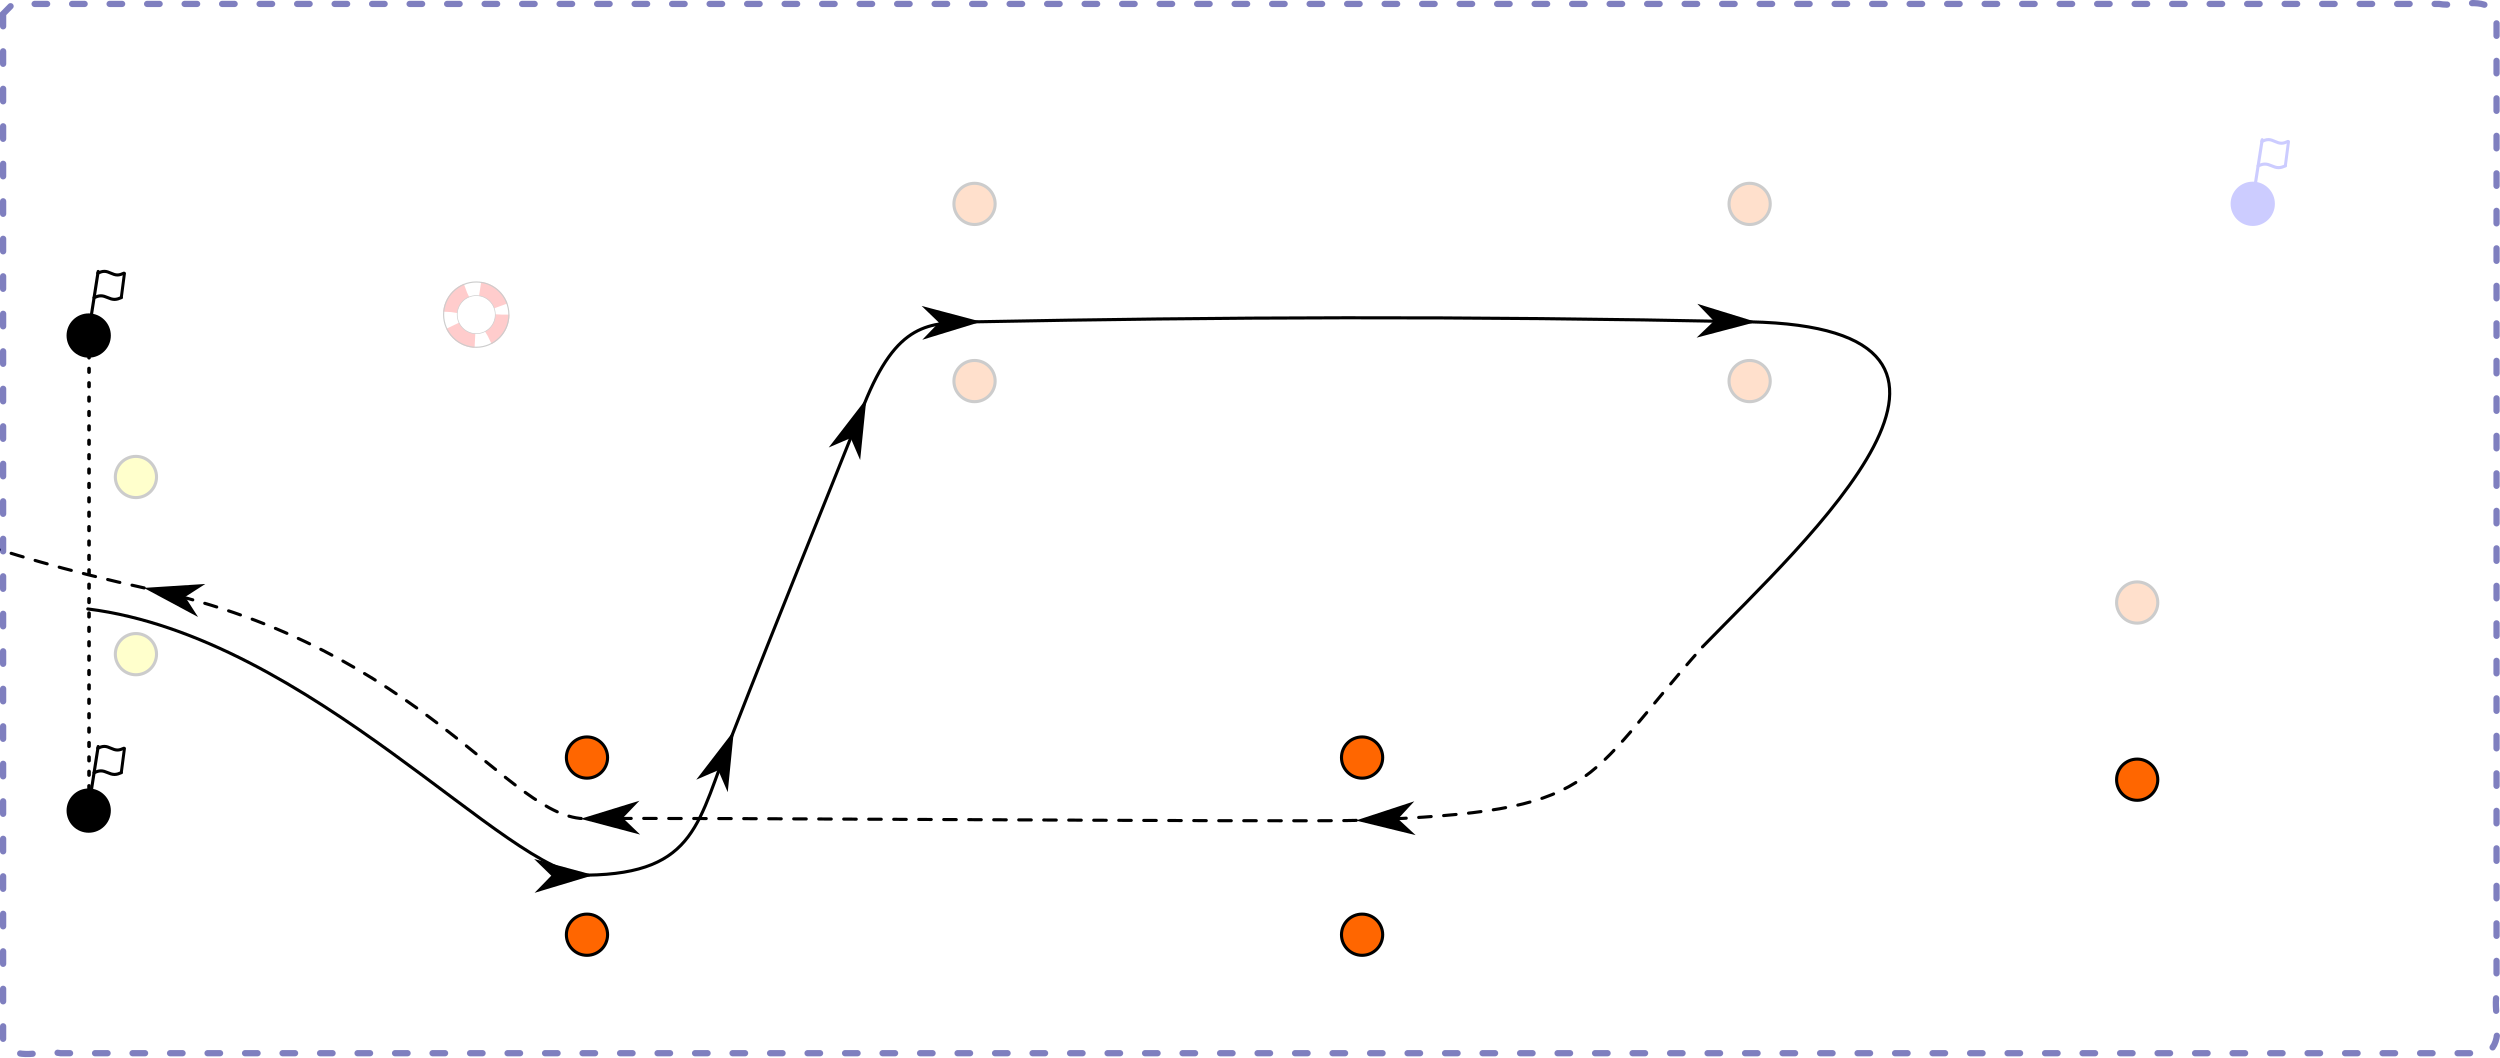
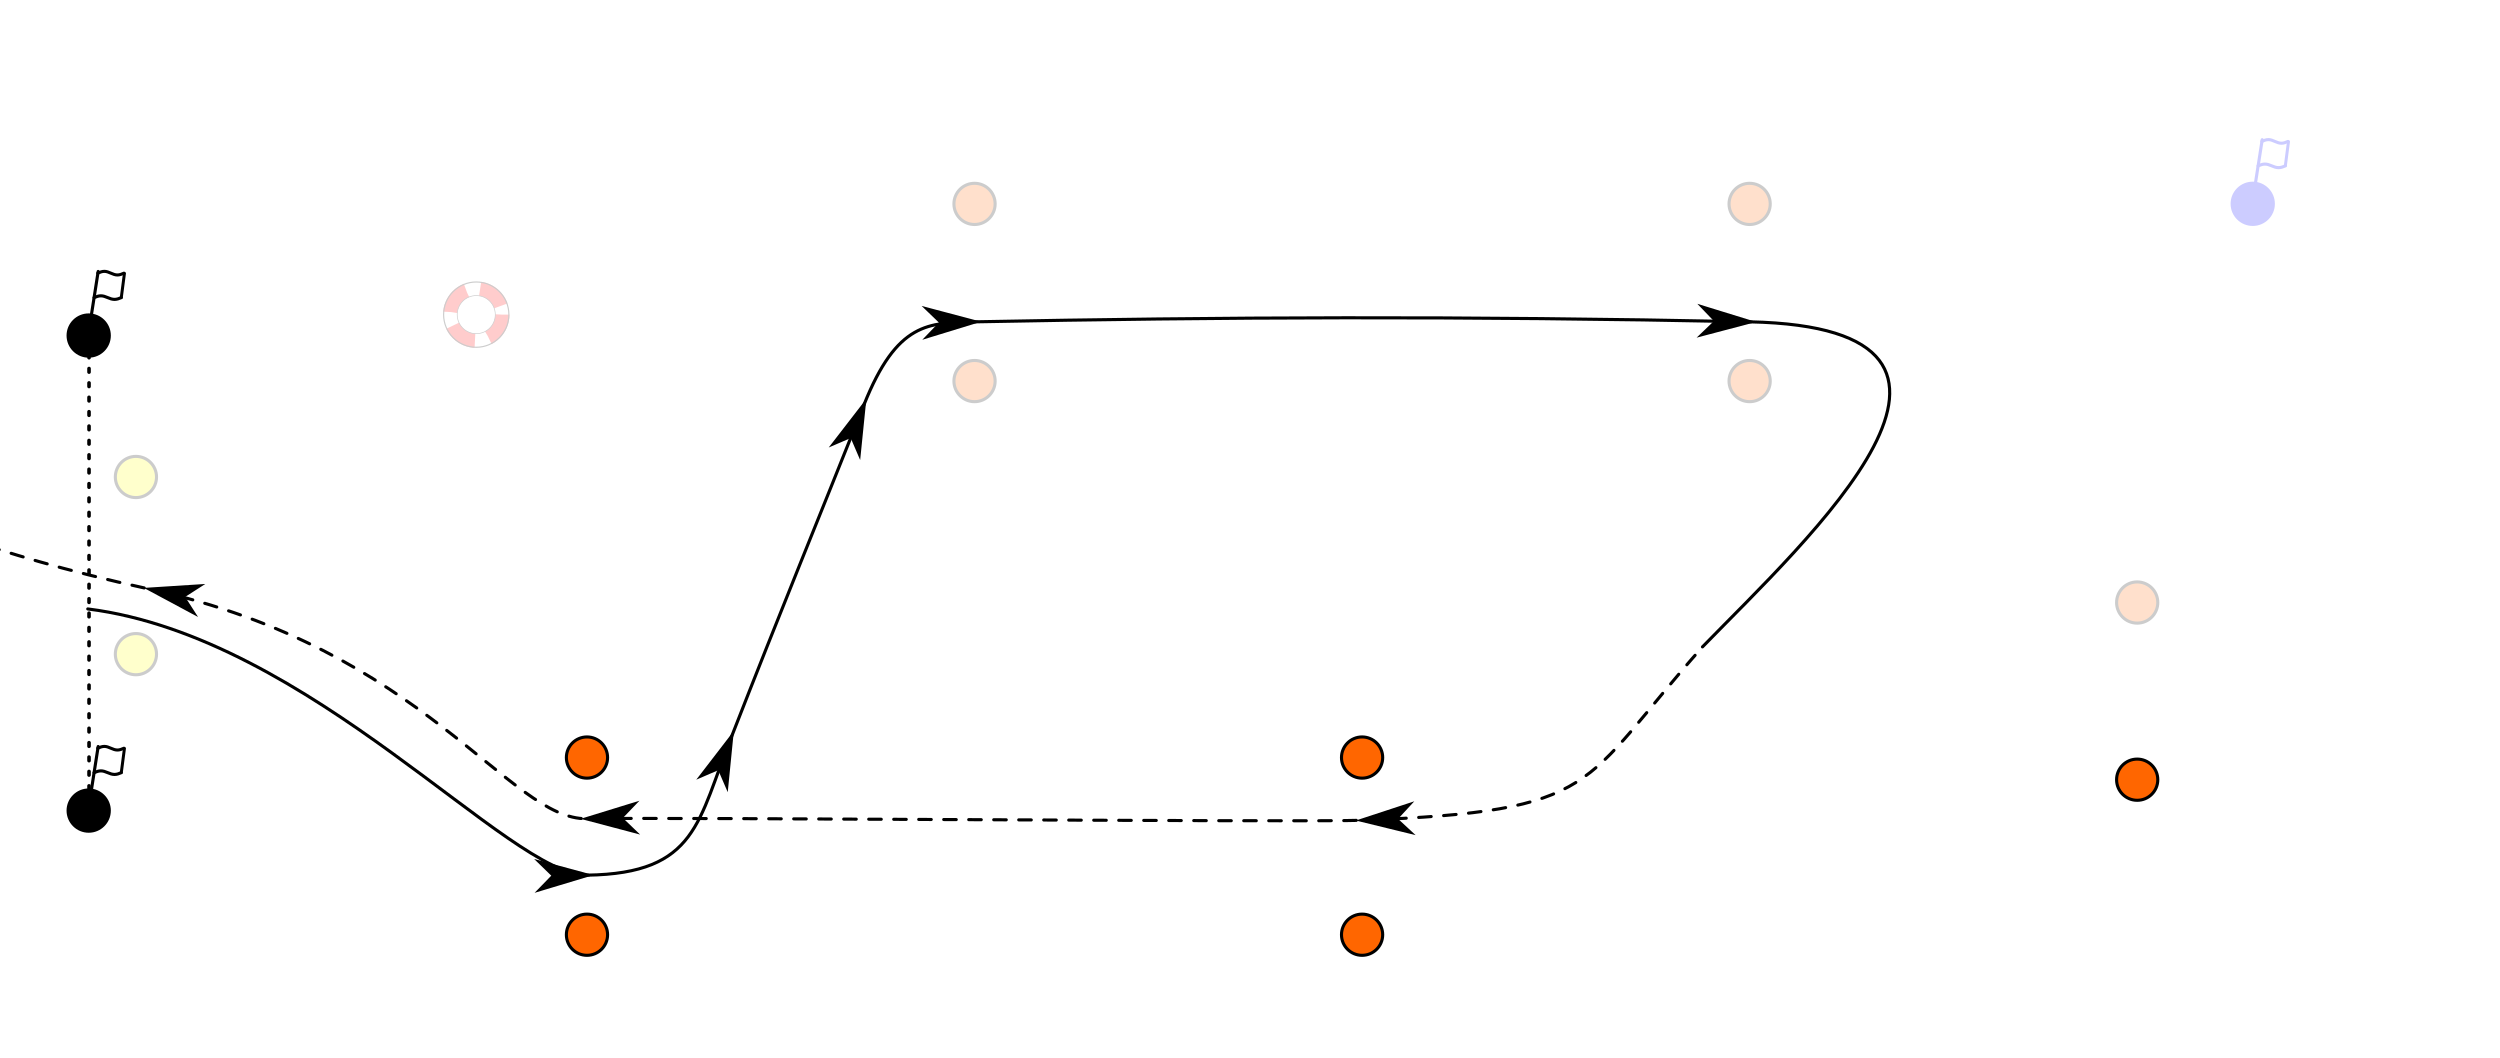
<svg xmlns="http://www.w3.org/2000/svg" version="1.0" id="svg3641" height="360.829" width="853.326" style="enable-background:new" xml:space="preserve">
  <defs id="arrows">
    <marker id="RazorWire" refX="0" refY="0" orient="auto" style="overflow:visible">
      <path id="path5527" style="fill:#34ff00;fill-opacity:1;fill-rule:evenodd;stroke:#34ff00;stroke-width:0.085pt;stroke-opacity:1" d="M 0.019,-0.632 V 0.595 L -6.621,2.568 H 9.113 L 2.979,0.595 V -0.632 L 9.166,-2.472 H -6.594 Z" />
    </marker>
    <marker orient="auto" refY="0" refX="0" id="Scissors" style="overflow:visible">
      <path id="schere" d="M 9.696,-3.847 C 8.661,-5.095 6.794,-5.052 5.4,-4.515 l -8.76,3.283 c -2.548,-1.394 -5.065,-0.995 -5.065,-1.673 0,-0.53 0.487,-0.414 0.414,-1.795 -0.07,-1.326 -1.454,-2.307 -2.763,-2.22 -1.309,-0.008 -2.666,0.995 -2.678,2.379 -0.098,1.393 1.074,2.688 2.461,2.779 1.624,0.242 4.499,-0.742 5.848,1.676 C -6.148,1.766 -7.931,1.771 -9.543,1.679 -10.882,1.602 -12.489,1.985 -13.128,3.301 c -0.617,1.261 -0.012,3.056 1.405,3.442 1.43,0.525 3.393,-0.138 3.733,-1.782 0.262,-1.267 -0.635,-1.862 -0.291,-2.322 0.26,-0.347 1.91,-0.146 4.85,-1.466 L 6.055,4.515 C 7.253,4.85 8.718,4.839 9.78,3.66 L -0.055,-0.057 Z M -9.832,-5.874 c 1.381,0.771 1.268,2.862 -0.167,3.268 -1.298,0.452 -2.956,-0.81 -2.542,-2.216 0.242,-1.154 1.764,-1.579 2.709,-1.052 z m 0.06,8.552 c 1.441,0.532 1.196,2.97 -0.269,3.298 -0.972,0.337 -2.361,-0.148 -2.459,-1.293 -0.189,-1.392 1.446,-2.65 2.728,-2.005 z" style="fill:#34ff00;fill-opacity:1;stroke:#34ff00;stroke-width:1.067;stroke-opacity:1" />
    </marker>
    <marker orient="auto" refY="0" refX="0" id="Legs" style="overflow:visible">
      <g id="g5494" transform="scale(-0.7)" style="fill:#34ff00;fill-opacity:1;stroke:#34ff00;stroke-opacity:1">
        <g id="g5496" transform="matrix(0,-1,-1,0,22.0892,22.73484)" style="fill:#34ff00;fill-opacity:1;stroke:#34ff00;stroke-opacity:1">
          <path id="path5498" d="m 22.636,22.054 c -7.371,5.036 -2.618,7.047 -6.23,14.339" style="fill:#34ff00;fill-opacity:1;fill-rule:evenodd;stroke:#34ff00;stroke-width:1.067pt;stroke-opacity:1" />
          <path id="path5500" d="m 22.825,21.918 c -1.451,8.904 3.772,9.355 4.805,14.747" style="fill:#34ff00;fill-opacity:1;fill-rule:evenodd;stroke:#34ff00;stroke-width:1.067pt;stroke-opacity:1" />
        </g>
        <path id="path5502" d="m -15.029,-7.181 -0.984,4.313 4.227,-1.305 z" style="fill:#34ff00;fill-opacity:1;fill-rule:evenodd;stroke:#34ff00;stroke-width:1.067pt;stroke-opacity:1" />
        <path id="path5504" d="m -16.23,4.861 1.999,3.946 2.418,-3.704 z" style="fill:#34ff00;fill-opacity:1;fill-rule:evenodd;stroke:#34ff00;stroke-width:1.067pt;stroke-opacity:1" />
      </g>
    </marker>
    <linearGradient id="linearGradient5477">
      <stop style="stop-color:#57e307;stop-opacity:1;" offset="0" id="stop5479" />
    </linearGradient>
    <marker style="overflow:visible" id="Arrow1Lend" refX="0" refY="0" orient="auto">
      <path style="fill-rule:evenodd;stroke:#000000;stroke-width:0.853pt;marker-start:none" d="M -10.667,0 -14.933,4.267 0,0 -14.933,-4.267 Z" id="path3104" />
    </marker>
    <marker style="overflow:visible" id="Arrow1Lstart" refX="0" refY="0" orient="auto">
      <path style="fill-rule:evenodd;stroke:#000000;stroke-width:0.853pt;marker-start:none" d="M 10.667,0 14.933,-4.267 0,0 14.933,4.267 Z" id="path3282" />
    </marker>
    <marker style="overflow:visible" id="Arrow1Lstart-7" refX="0" refY="0" orient="auto">
      <path style="fill-rule:evenodd;stroke:#000000;stroke-width:0.853pt;marker-start:none" d="M 10.667,0 14.933,-4.267 0,0 14.933,4.267 Z" id="path3282-4" />
    </marker>
    <marker style="overflow:visible" id="Arrow1Lend-6" refX="0" refY="0" orient="auto">
      <path style="fill-rule:evenodd;stroke:#000000;stroke-width:0.853pt;marker-start:none" d="M -10.667,0 -14.933,4.267 0,0 -14.933,-4.267 Z" id="path3104-0" />
    </marker>
  </defs>
  <g transform="translate(-215.4445,-435.3955)" style="display:inline" id="Parcours">
    <defs id="defs2076" />
    <g id="g1" />
    <g id="layer6" style="display:inline">
      <g transform="translate(18.94796,85.04597)" id="Zeitnahme" style="display:inline">
        <g id="g13156" transform="translate(-177.6378,-94.48819)">
          <path style="fill:#000000;fill-opacity:1;stroke:#000000;stroke-width:1.762" d="m 411.087,559.37 c 0,-3.685 -2.986,-6.678 -6.678,-6.678 -3.683,0 -6.678,2.987 -6.678,6.678 0,3.685 2.987,6.678 6.678,6.678 3.685,0 6.678,-2.987 6.678,-6.678 z" id="Zeit_oben" />
        </g>
        <g id="g13172" transform="translate(-177.6378,67.66194)">
          <path style="fill:#000000;fill-opacity:1;stroke:#000000;stroke-width:1.762" d="m 411.087,559.37 c 0,-3.685 -2.986,-6.678 -6.678,-6.678 -3.683,0 -6.678,2.987 -6.678,6.678 0,3.685 2.987,6.678 6.678,6.678 3.685,0 6.678,-2.987 6.678,-6.678 z" id="Zeit_unten" />
        </g>
        <path style="fill:none;stroke:#000000;stroke-width:1.228;stroke-linecap:round;stroke-linejoin:miter;stroke-miterlimit:4;stroke-dasharray:1.228, 3.684;stroke-dashoffset:0;stroke-opacity:1" d="m 226.886,466.315 c 0,23.379 0,46.759 0,70.138 0,19.991 0,67.885 0,87.271" id="path14169" />
      </g>
      <g transform="translate(113.4362,157.2769)" id="Tor1" style="display:inline;fill:#ff6600">
        <path style="fill:#ff6600;stroke:#000000;stroke-width:1.056" d="m 309.393,536.693 c 0,-3.883 -3.149,-7.032 -7.031,-7.032 -3.881,0 -7.031,3.148 -7.031,7.032 0,3.883 3.15,7.031 7.031,7.031 3.882,0 7.031,-3.147 7.031,-7.031 z" id="Tor1_innen" />
        <path style="fill:#ff6600;stroke:#000000;stroke-width:1.056" d="m 309.393,597.166 c 0,-3.883 -3.149,-7.032 -7.031,-7.032 -3.881,0 -7.031,3.148 -7.031,7.032 0,3.883 3.15,7.031 7.031,7.031 3.882,0 7.031,-3.147 7.031,-7.031 z" id="Tor1_aussen" />
      </g>
      <g transform="translate(226.8221,-31.69941)" id="Tor2" opacity="0.2" style="display:inline;fill:#ff6600">
        <path style="fill:#ff6600;stroke:#000000;stroke-width:1.056" d="m 328.291,536.693 c 0,-3.883 -3.149,-7.032 -7.031,-7.032 -3.881,0 -7.031,3.148 -7.031,7.032 0,3.883 3.15,7.031 7.031,7.031 3.882,0 7.031,-3.147 7.031,-7.031 z" id="Tor2_aussen" />
        <path style="fill:#ff6600;stroke:#000000;stroke-width:1.056" d="m 328.291,597.166 c 0,-3.883 -3.149,-7.032 -7.031,-7.032 -3.881,0 -7.031,3.148 -7.031,7.032 0,3.883 3.15,7.031 7.031,7.031 3.882,0 7.031,-3.147 7.031,-7.031 z" id="Tor2_innen" />
      </g>
      <g transform="translate(340.2078,157.2769)" id="Tor3" style="display:inline;fill:#ff6600">
        <path style="fill:#ff6600;stroke:#000000;stroke-width:1.056" d="m 347.189,536.693 c 0,-3.883 -3.149,-7.032 -7.031,-7.032 -3.881,0 -7.031,3.148 -7.031,7.032 0,3.883 3.15,7.031 7.031,7.031 3.882,0 7.031,-3.147 7.031,-7.031 z" id="Tor3_innen" />
        <path style="fill:#ff6600;stroke:#000000;stroke-width:1.056" d="m 347.189,597.166 c 0,-3.883 -3.149,-7.032 -7.031,-7.032 -3.881,0 -7.031,3.148 -7.031,7.032 0,3.883 3.15,7.031 7.031,7.031 3.882,0 7.031,-3.147 7.031,-7.031 z" id="Tor3_aussen" />
      </g>
      <g transform="translate(453.5935,-31.69941)" id="Tor4" opacity="0.2" style="display:inline;fill:#ff6600">
        <path style="fill:#ff6600;stroke:#000000;stroke-width:1.056" d="m 366.086,536.693 c 0,-3.883 -3.149,-7.032 -7.031,-7.032 -3.881,0 -7.031,3.148 -7.031,7.032 0,3.883 3.15,7.031 7.031,7.031 3.882,0 7.031,-3.147 7.031,-7.031 z" id="Tor4_aussen" />
        <path style="fill:#ff6600;stroke:#000000;stroke-width:1.056" d="m 366.086,597.166 c 0,-3.883 -3.149,-7.032 -7.031,-7.032 -3.881,0 -7.031,3.148 -7.031,7.032 0,3.883 3.15,7.031 7.031,7.031 3.882,0 7.031,-3.147 7.031,-7.031 z" id="Tor4_innen" />
      </g>
      <g transform="translate(566.9793,104.3635)" id="Tor5" style="display:inline;fill:#ff6600">
        <path style="fill:#ff6600;stroke:#000000;stroke-width:1.056" d="m 384.984,536.693 c 0,-3.883 -3.149,-7.032 -7.031,-7.032 -3.881,0 -7.031,3.148 -7.031,7.032 0,3.883 3.15,7.031 7.031,7.031 3.882,0 7.031,-3.147 7.031,-7.031 z" id="Tor5_oben" opacity="0.2" />
        <path style="fill:#ff6600;stroke:#000000;stroke-width:1.056" d="m 384.984,597.166 c 0,-3.883 -3.149,-7.032 -7.031,-7.032 -3.881,0 -7.031,3.148 -7.031,7.032 0,3.883 3.15,7.031 7.031,7.031 3.882,0 7.031,-3.147 7.031,-7.031 z" id="Tor5_unten" />
      </g>
      <g transform="translate(18.94796,138.3793)" id="Schikane" opacity="0.2" style="display:inline">
        <g style="fill:none" id="Ring">
          <ellipse id="path8826" style="fill:none;stroke:#ff0000;stroke-width:4.821;stroke-linecap:butt;stroke-linejoin:round;stroke-miterlimit:4;stroke-dasharray:9.643, 4.821;stroke-dashoffset:0;stroke-opacity:1" cx="359.055" cy="404.409" rx="8.928" ry="8.928" />
          <ellipse style="display:inline;fill:none;stroke:#000000;stroke-width:0.229;stroke-linecap:round;stroke-linejoin:round;stroke-miterlimit:4;stroke-dasharray:none;stroke-dashoffset:0;stroke-opacity:1" id="path3620" cx="359.055" cy="404.409" rx="6.5" ry="6.5" />
          <ellipse style="display:inline;fill:none;stroke:#000000;stroke-width:0.393;stroke-linecap:round;stroke-linejoin:round;stroke-miterlimit:4;stroke-dasharray:none;stroke-dashoffset:0;stroke-opacity:1" id="path2733" cx="359.055" cy="404.409" rx="11.142" ry="11.142" />
        </g>
      </g>
      <g transform="translate(-40.52031,61.51377)" id="StartZiel" opacity="0.2" style="display:inline">
        <path style="fill:#ffff00;stroke:#000000;stroke-width:1.056" d="m 309.393,536.693 c 0,-3.883 -3.149,-7.032 -7.031,-7.032 -3.881,0 -7.031,3.148 -7.031,7.032 0,3.883 3.15,7.031 7.031,7.031 3.882,0 7.031,-3.147 7.031,-7.031 z" id="StartZiel_oben" />
        <path style="fill:#ffff00;stroke:#000000;stroke-width:1.056" d="m 309.393,597.166 c 0,-3.883 -3.149,-7.032 -7.031,-7.032 -3.881,0 -7.031,3.148 -7.031,7.032 0,3.883 3.15,7.031 7.031,7.031 3.882,0 7.031,-3.147 7.031,-7.031 z" id="StartZiel_unten" />
      </g>
    </g>
  </g>
  <g transform="translate(-215.4445,-435.3955)" style="display:inline" id="ParcoursLabel">
    <defs id="defs2832" />
    <g id="g3113" style="display:inline">
      <text xml:space="preserve" style="font-style:normal;font-weight:normal;font-size:12.8px;line-height:0%;font-family:'Arial Black';display:inline;fill:#000000;fill-opacity:1;stroke:none;stroke-width:1.067" x="373.691" y="547.37" id="Nummer_Schikane" opacity="0">
        <tspan id="tspan3032" x="373.691" y="547.37" style="font-size:12.8px;line-height:1.25;stroke-width:1.067">6</tspan>
      </text>
      <text xml:space="preserve" style="font-style:normal;font-weight:normal;font-size:12.8px;line-height:0%;font-family:'Arial Black';display:inline;fill:#000000;fill-opacity:1;stroke:none;stroke-width:1.067" x="412.13" y="759.102" id="Nummer_Tor1" opacity="0">
        <tspan id="tspan3036" x="412.13" y="759.102" style="font-size:12.8px;line-height:1.25;stroke-width:1.067">1</tspan>
      </text>
      <text xml:space="preserve" style="font-style:normal;font-weight:normal;font-size:12.8px;line-height:0%;font-family:'Arial Black';display:inline;fill:#000000;fill-opacity:1;stroke:none;stroke-width:1.067" x="808.383" y="570.125" id="Nummer_Tor4" opacity="0">
        <tspan id="tspan3040" x="808.383" y="570.125" style="font-size:12.8px;line-height:1.25;stroke-width:1.067">4</tspan>
      </text>
      <text xml:space="preserve" style="font-style:normal;font-weight:normal;font-size:12.8px;line-height:0%;font-family:'Arial Black';display:inline;fill:#000000;fill-opacity:1;stroke:none;stroke-width:1.067" x="940.704" y="706.032" id="Nummer_Tor5" opacity="0">
        <tspan id="tspan3044" x="940.704" y="706.032" style="font-size:12.8px;line-height:1.25;stroke-width:1.067">5</tspan>
      </text>
      <text xml:space="preserve" style="font-style:normal;font-weight:normal;font-size:12.8px;line-height:0%;font-family:'Arial Black';display:inline;fill:#000000;fill-opacity:1;stroke:none;stroke-width:1.067" x="676.131" y="759.024" id="Nummer_Tor3" opacity="0">
        <tspan id="tspan3048" x="676.131" y="759.024" style="font-size:12.8px;line-height:1.25;stroke-width:1.067">3</tspan>
      </text>
      <g transform="translate(579.9631,-35.51099)" id="Speedboje_oben" opacity="0.2" style="display:inline">
        <path id="path3052" d="m 411.087,540.472 c 0,-3.685 -2.986,-6.678 -6.678,-6.678 -3.683,0 -6.678,2.987 -6.678,6.678 0,3.685 2.987,6.678 6.678,6.678 3.685,0 6.678,-2.987 6.678,-6.678 z" style="fill:#0000ff;fill-opacity:1;stroke:#0000ff;stroke-width:1.762" />
        <g style="stroke:#0000ff" id="g3062">
          <path id="path3054" d="m 407.511,519.18 c 0.372,-0.161 0.745,-0.325 1.117,-0.438 0.372,-0.114 0.744,-0.181 1.117,-0.181 0.372,0 0.744,0.063 1.117,0.181 0.372,0.113 0.744,0.273 1.116,0.438 0.369,0.16 0.745,0.321 1.117,0.434 0.369,0.114 0.745,0.181 1.117,0.181 0.368,0 0.745,-0.064 1.117,-0.181 0.368,-0.113 0.744,-0.274 1.117,-0.434" style="fill:none;stroke:#0000ff;stroke-width:1.052;stroke-linecap:round;stroke-linejoin:round" />
          <path id="path3056" d="m 407.643,518.601 -2.7,17.3 v 0.258 0" style="fill:none;stroke:#0000ff;stroke-width:1.067;stroke-linecap:round;stroke-linejoin:round" />
          <path id="path3058" d="m 406.246,527.522 c 0.384,-0.158 0.775,-0.317 1.163,-0.429 0.383,-0.113 0.775,-0.179 1.163,-0.179 0.383,0 0.774,0.062 1.163,0.179 0.387,0.112 0.774,0.271 1.163,0.429 0.387,0.159 0.774,0.317 1.162,0.433 0.388,0.109 0.775,0.175 1.163,0.175 0.388,0 0.775,-0.062 1.163,-0.175 0.387,-0.112 0.775,-0.271 1.163,-0.433" style="fill:none;stroke:#0000ff;stroke-width:1.067;stroke-linecap:round;stroke-linejoin:round" />
          <path id="path3060" d="m 416.604,519.31 -1.039,7.969 v 0.12 0" style="fill:none;stroke:#0000ff;stroke-width:1.024;stroke-linecap:round" />
        </g>
        <text xml:space="preserve" style="font-style:normal;font-weight:normal;font-size:12.8px;line-height:0%;font-family:'Arial Black';fill:#000000;fill-opacity:1;stroke:none;stroke-width:1.067" x="408.873" y="526.543" id="Nummer_Speedboje_oben" opacity="0">
          <tspan id="tspan3064" x="408.873" y="526.543" style="font-size:8.242px;line-height:1.25;stroke-width:1.067">7</tspan>
        </text>
      </g>
      <text xml:space="preserve" style="font-style:normal;font-weight:normal;font-size:12.8px;line-height:0%;font-family:'Arial Black';display:inline;fill:#000000;fill-opacity:1;stroke:none;stroke-width:1.067" x="543.926" y="570.125" id="Nummer_Tor2" opacity="0">
        <tspan id="tspan3088" x="543.926" y="570.125" style="font-size:12.8px;line-height:1.25;stroke-width:1.067">2</tspan>
      </text>
      <g id="Zeit_oben_Flagge">
        <path id="path3092" d="m 248.821,528.636 c 0.372,-0.161 0.745,-0.325 1.117,-0.438 0.372,-0.114 0.744,-0.181 1.117,-0.181 0.372,0 0.744,0.063 1.117,0.181 0.372,0.113 0.744,0.273 1.116,0.438 0.369,0.16 0.745,0.321 1.117,0.434 0.369,0.114 0.745,0.181 1.117,0.181 0.368,0 0.745,-0.064 1.117,-0.181 0.368,-0.113 0.744,-0.274 1.117,-0.434" style="display:inline;fill:none;stroke:#000000;stroke-width:1.052;stroke-linecap:round;stroke-linejoin:round" />
        <path id="path3094" d="m 248.953,528.057 -2.7,17.3 v 0.258 0" style="display:inline;fill:none;stroke:#000000;stroke-width:1.067;stroke-linecap:round;stroke-linejoin:round" />
        <path id="path3096" d="m 247.556,536.977 c 0.384,-0.158 0.775,-0.317 1.163,-0.429 0.383,-0.113 0.775,-0.179 1.163,-0.179 0.383,0 0.774,0.062 1.163,0.179 0.387,0.112 0.774,0.271 1.163,0.429 0.387,0.159 0.774,0.317 1.162,0.433 0.388,0.109 0.775,0.175 1.163,0.175 0.388,0 0.775,-0.062 1.163,-0.175 0.387,-0.112 0.775,-0.271 1.163,-0.433" style="display:inline;fill:none;stroke:#000000;stroke-width:1.067;stroke-linecap:round;stroke-linejoin:round" />
        <path id="path3098" d="m 257.914,528.766 -1.039,7.969 v 0.12 0" style="display:inline;fill:none;stroke:#000000;stroke-width:1.024;stroke-linecap:round" />
      </g>
      <g id="Zeit_unten_Flagge">
        <path id="path3102" d="m 248.821,690.786 c 0.372,-0.161 0.745,-0.325 1.117,-0.438 0.372,-0.114 0.744,-0.181 1.117,-0.181 0.372,0 0.744,0.063 1.117,0.181 0.372,0.113 0.744,0.273 1.116,0.438 0.369,0.16 0.745,0.321 1.117,0.434 0.369,0.114 0.745,0.181 1.117,0.181 0.368,0 0.745,-0.064 1.117,-0.181 0.368,-0.113 0.744,-0.274 1.117,-0.434" style="display:inline;fill:none;stroke:#000000;stroke-width:1.052;stroke-linecap:round;stroke-linejoin:round" />
        <path id="path3105" d="m 248.953,690.207 -2.7,17.3 v 0.258 0" style="display:inline;fill:none;stroke:#000000;stroke-width:1.067;stroke-linecap:round;stroke-linejoin:round" />
        <path id="path3107" d="m 247.556,699.127 c 0.384,-0.158 0.775,-0.317 1.163,-0.429 0.383,-0.113 0.775,-0.179 1.163,-0.179 0.383,0 0.774,0.062 1.163,0.179 0.387,0.112 0.774,0.271 1.163,0.429 0.387,0.159 0.774,0.317 1.162,0.433 0.388,0.109 0.775,0.175 1.163,0.175 0.388,0 0.775,-0.062 1.163,-0.175 0.387,-0.112 0.775,-0.271 1.163,-0.433" style="display:inline;fill:none;stroke:#000000;stroke-width:1.067;stroke-linecap:round;stroke-linejoin:round" />
        <path id="path3109" d="m 257.914,690.916 -1.039,7.969 v 0.12 0" style="display:inline;fill:none;stroke:#000000;stroke-width:1.024;stroke-linecap:round" />
      </g>
    </g>
  </g>
  <g transform="translate(-215.4445,-435.3955)" style="display:inline" id="KlasseA">
    <text id="text570" y="328.002" x="595.582" style="font-style:normal;font-weight:normal;font-size:12.8px;line-height:0%;font-family:Verdana;text-align:center;text-anchor:middle;display:inline;fill:#000000;fill-opacity:1;stroke:none;stroke-width:1.067" xml:space="preserve">
      <tspan style="font-weight:bold;font-size:38.4px;line-height:1.25;text-align:center;text-anchor:middle;stroke-width:1.067" y="328.002" x="595.582" id="tspan572">DMYV-Jugend</tspan>
      <tspan id="tspan574" style="font-weight:bold;font-size:38.4px;line-height:1.25;text-align:center;text-anchor:middle;stroke-width:1.067" y="376.002" x="595.582">Motorboot-Slalom</tspan>
      <tspan style="font-weight:bold;font-size:38.4px;line-height:1.25;text-align:center;text-anchor:middle;stroke-width:1.067" id="tspan576" y="424.002" x="595.582">Klasse A</tspan>
    </text>
    <text id="text578" y="876.114" x="243.389" style="font-style:normal;font-weight:normal;font-size:12.8px;line-height:0%;font-family:Verdana;display:inline;fill:#000000;fill-opacity:1;stroke:none;stroke-width:1.067" xml:space="preserve">
      <tspan id="tspan580" y="876.114" x="243.389" style="font-size:19.2px;line-height:1.25;stroke-width:1.067">Ablegen - Startlinie - Tonnentore 1 - 2 - 4 - 3 - 1 - Ziellinie - </tspan>
      <tspan id="tspan582" y="900.114" x="243.389" style="font-size:19.2px;line-height:1.25;stroke-width:1.067">anlegen und an der Klampe mit Kopfschlag belegen.</tspan>
    </text>
    <path id="path584" d="m 796.555,656.195 c 35.2,-36.204 115.094,-108.894 16.126,-110.949 -98.968,-2.055 -180.869,-1.629 -264.533,0 -15.737,0.306 -26.516,-0.013 -37.8,28.3 -15.198,38.135 -28.391,70.213 -45.233,113.367 -11.479,28.478 -11.492,46.667 -49.267,47.2 -26.48,0.374 -94.329,-81.289 -170.443,-90.871" style="display:inline;fill:none;stroke:#000000;stroke-width:1.067;stroke-linecap:round;stroke-linejoin:round;stroke-miterlimit:4;stroke-dasharray:none;stroke-dashoffset:0;stroke-opacity:1;marker-start:none;marker-mid:url(#Arrow1Lstart);marker-end:none" />
    <path id="path586" d="m 169.627,612.629 c 24.841,0 34.833,10.347 97.061,23.903 93.712,20.413 122.575,78.85 149.126,78.314 26.401,-0.532 245.717,1.268 264.6,0.533 82.2,-3.2 73.962,-11.691 116.141,-59.184" style="display:inline;fill:none;stroke:#000000;stroke-width:1.067;stroke-linecap:round;stroke-linejoin:round;stroke-miterlimit:4;stroke-dasharray:4.267, 4.267;stroke-dashoffset:0;stroke-opacity:1;marker-start:none;marker-mid:url(#Arrow1Lstart);marker-end:none" />
  </g>
  <g id="Export_Area" style="display:inline;opacity:1" transform="translate(-180.8124,-194.4877)">
-     <path style="display:inline;opacity:0.5;fill:none;fill-opacity:1;fill-rule:nonzero;stroke:#000080;stroke-width:2.133;stroke-linecap:round;stroke-linejoin:miter;stroke-miterlimit:4;stroke-dasharray:4.267, 8.533;stroke-dashoffset:0;stroke-opacity:1" d="m 181.879,199.201 c 0,117.134 0,234.268 0,351.402 4.38,6.419 13.104,2.145 19.592,3.374 276.059,0 552.117,0 828.176,0 6.295,-4.466 2.103,-13.361 3.309,-19.977 0,-111.6 0,-223.2 0,-334.8 -4.38,-6.419 -13.104,-2.145 -19.592,-3.374 -276.059,0 -552.117,0 -828.176,0 -1.103,1.125 -2.206,2.25 -3.309,3.374 z" id="rect4816" />
    <g id="g2" />
    <g id="g3" />
  </g>
</svg>
